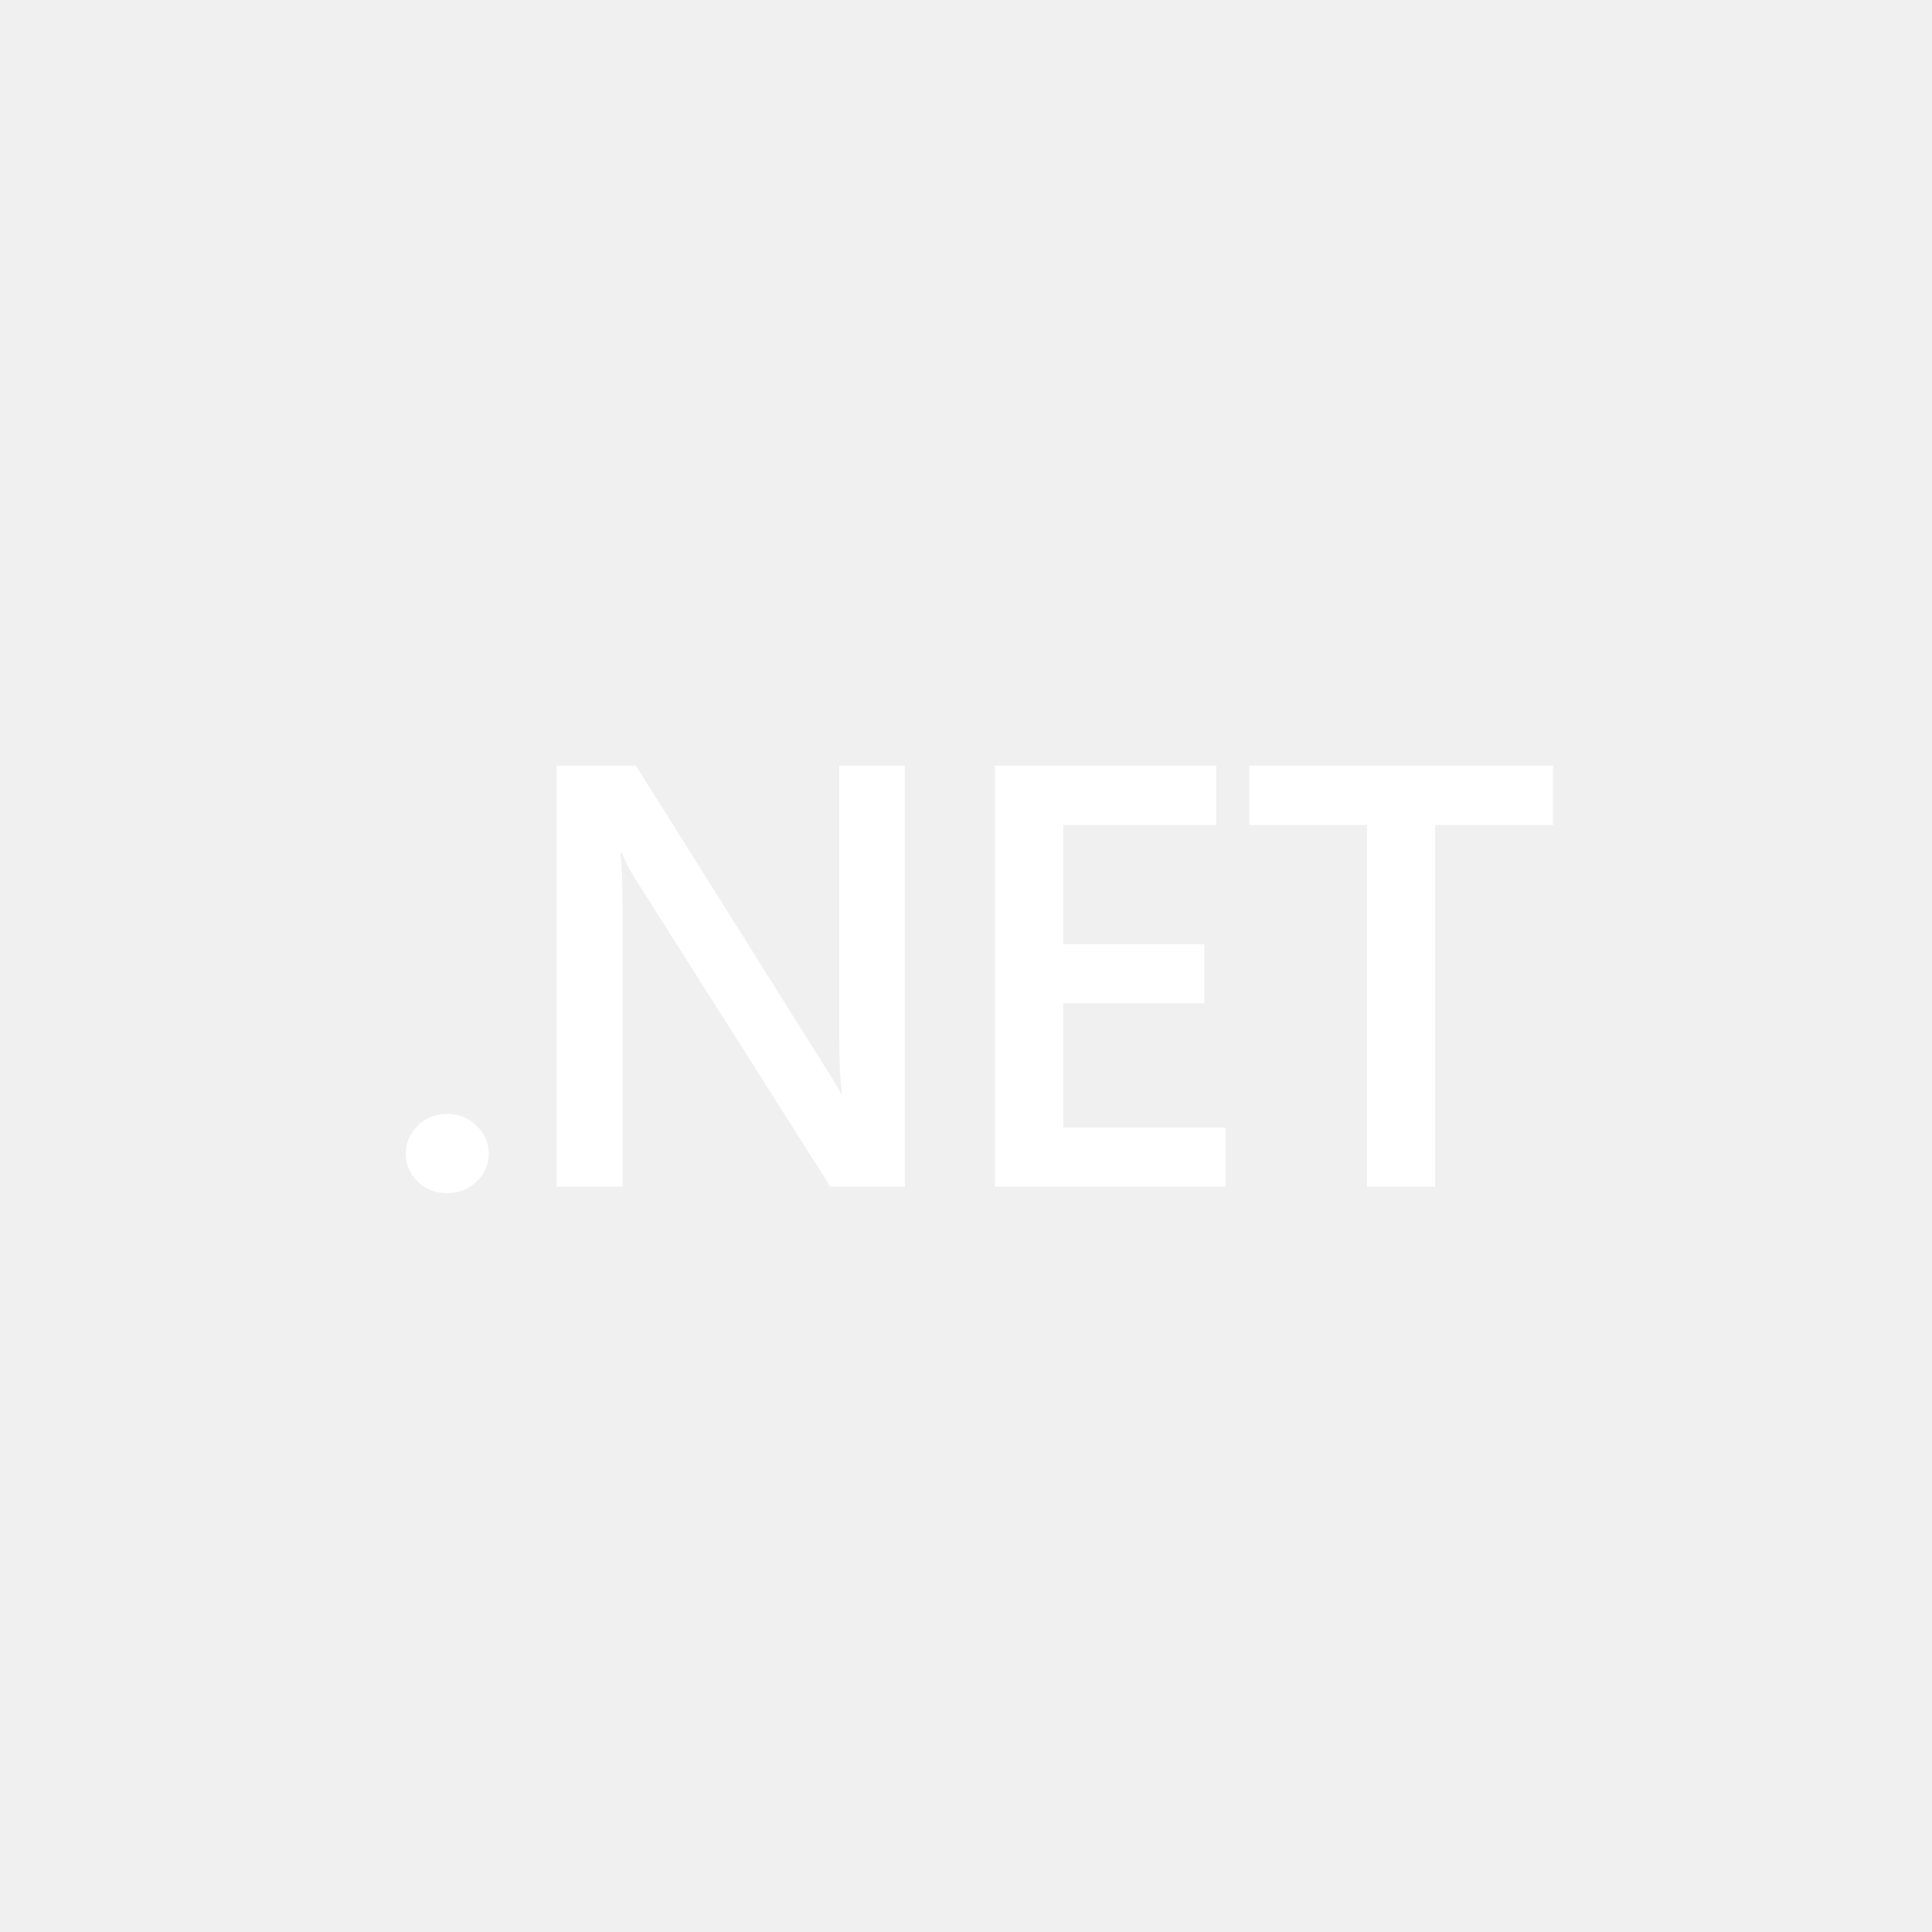
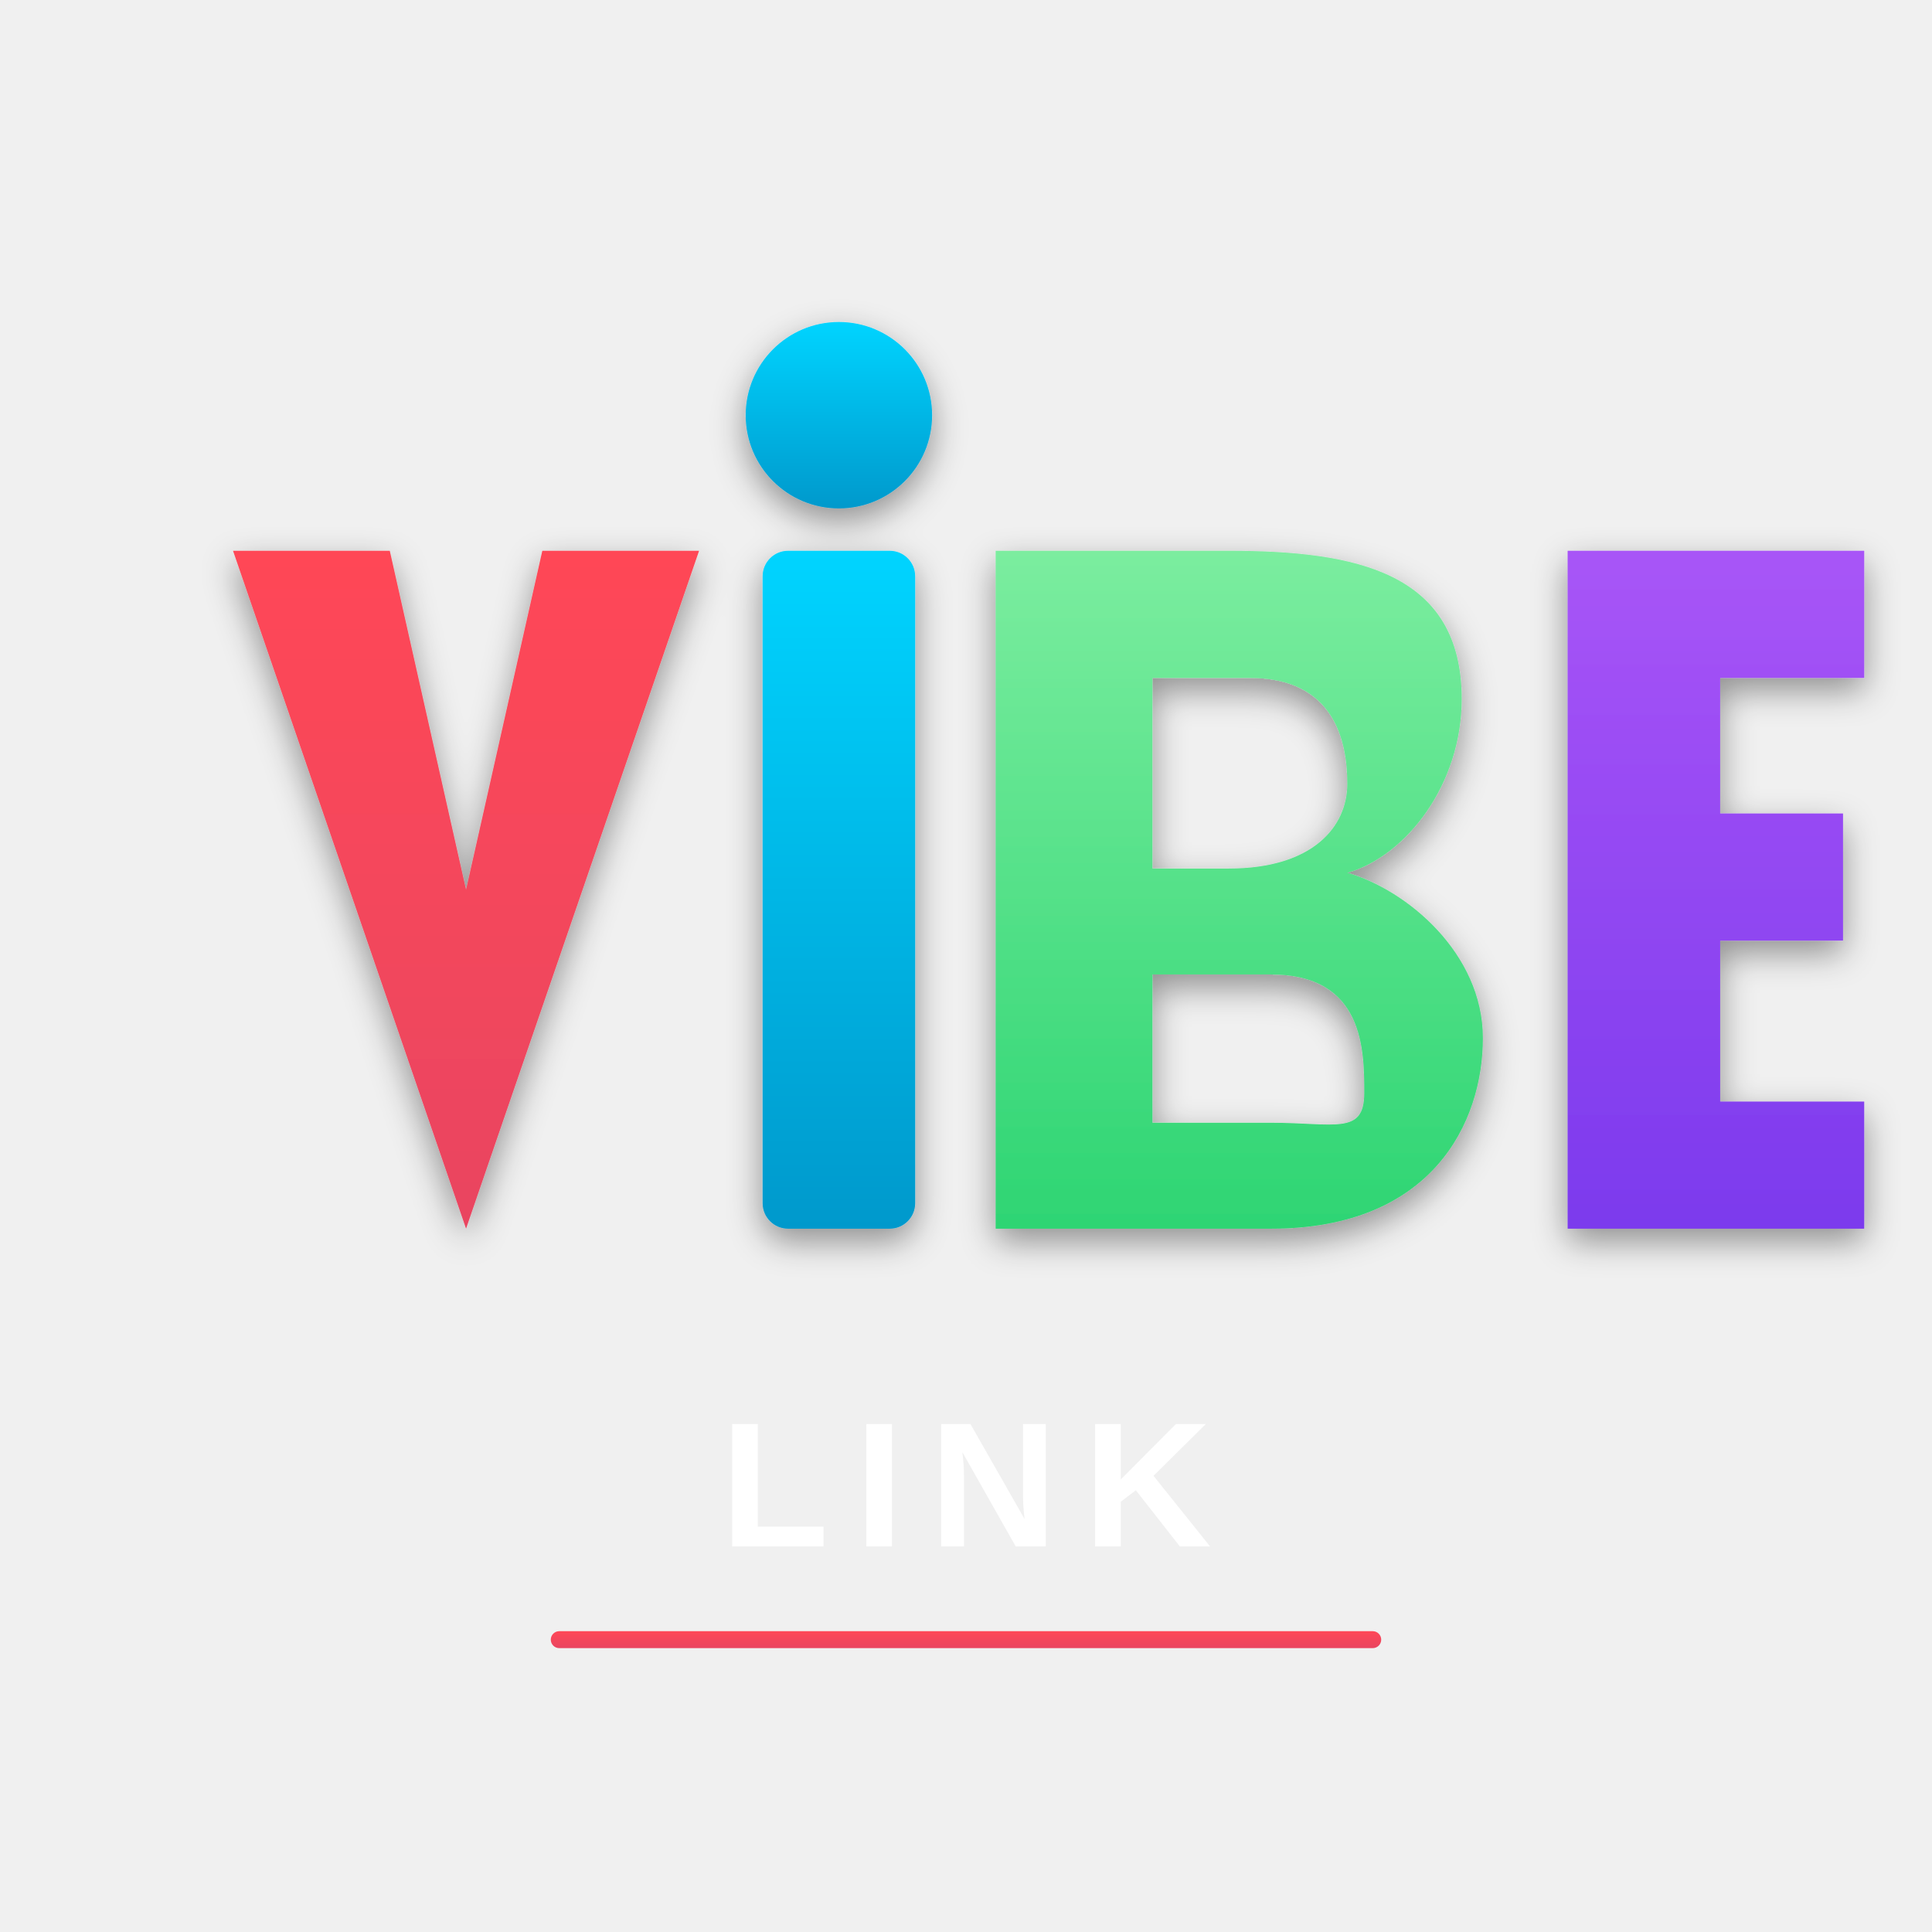
- <svg xmlns="http://www.w3.org/2000/svg" width="456" height="456" viewBox="0 0 456 456" version="1.1" xml:space="preserve" style="fill-rule:evenodd;clip-rule:evenodd;stroke-linejoin:round;stroke-miterlimit:2;">
-   <path d="m 105.5,281.609 c -2.703,0 -5.001,-0.9 -6.893,-2.702 -1.892,-1.848 -2.838,-4.042 -2.838,-6.582 0,-2.587 0.946,-4.804 2.838,-6.652 1.892,-1.848 4.19,-2.772 6.893,-2.772 2.748,0 5.068,0.924 6.96,2.772 1.937,1.848 2.906,4.064 2.906,6.652 0,2.54 -0.968,4.734 -2.906,6.582 -1.892,1.802 -4.212,2.702 -6.96,2.702 z" style="fill:#ffffff;fill-rule:nonzero;stroke-width:0.838" />
-   <path d="M 213.561,280.084 H 195.99 L 149.7,207.054 c -1.171,-1.848 -2.14,-3.765 -2.906,-5.751 h -0.406 c 0.361,2.125 0.541,6.675 0.541,13.65 v 65.132 h -15.543 v -99.36 h 18.719 l 44.737,71.298 c 1.892,2.957 3.109,4.989 3.649,6.098 h 0.27 c -0.45,-2.632 -0.676,-7.09 -0.676,-13.373 v -64.023 h 15.476 z" style="fill:#ffffff;fill-rule:nonzero;stroke-width:0.838" />
-   <path d="m 289.251,280.084 h -54.401 v -99.36 h 52.238 v 13.997 h -36.154 v 28.131 h 33.316 v 13.927 h -33.316 v 29.378 h 38.316 z" style="fill:#ffffff;fill-rule:nonzero;stroke-width:0.838" />
-   <path d="M 366.565,194.721 H 338.722 v 85.363 h -16.084 v -85.363 h -27.775 v -13.997 h 71.701 z" style="fill:#ffffff;fill-rule:nonzero;stroke-width:0.838" />
+ <svg xmlns="http://www.w3.org/2000/svg" width="456" height="456" viewBox="0 0 456 456">
+   <defs>
+     <linearGradient id="vGradient" x1="0%" y1="0%" x2="0%" y2="100%">
+       <stop offset="0%" style="stop-color:#ff4757" />
+       <stop offset="100%" style="stop-color:#e94560" />
+     </linearGradient>
+     <linearGradient id="iGradient" x1="0%" y1="0%" x2="0%" y2="100%">
+       <stop offset="0%" style="stop-color:#00d4ff" />
+       <stop offset="100%" style="stop-color:#0099cc" />
+     </linearGradient>
+     <linearGradient id="bGradient" x1="0%" y1="0%" x2="0%" y2="100%">
+       <stop offset="0%" style="stop-color:#7bed9f" />
+       <stop offset="100%" style="stop-color:#2ed573" />
+     </linearGradient>
+     <linearGradient id="eGradient" x1="0%" y1="0%" x2="0%" y2="100%">
+       <stop offset="0%" style="stop-color:#a855f7" />
+       <stop offset="100%" style="stop-color:#7c3aed" />
+     </linearGradient>
+     <filter id="shadow" x="-20%" y="-20%" width="140%" height="140%">
+       <feDropShadow dx="0" dy="3" stdDeviation="4" flood-color="#000000" flood-opacity="0.4" />
+     </filter>
+   </defs>
+   <g filter="url(#shadow)" transform="translate(0, -20)">
+     <path d="M 55 150 L 110 310 L 165 150 L 128 150 L 110 230 L 92 150 Z" fill="url(#vGradient)" />
+     <rect x="180" y="150" width="36" height="160" rx="6" fill="url(#iGradient)" />
+     <circle cx="198" cy="118" r="22" fill="url(#iGradient)" />
+     <path d="M 235 150 L 235 310 L 300 310               C 338 310 350 285 350 265               C 350 245 332 230 318 226              C 332 222 345 205 345 185               C 345 155 320 150 290 150 Z              M 272 180 L 295 180               C 315 180 318 195 318 205               C 318 215 310 225 290 225 L 272 225 Z              M 272 250 L 300 250               C 322 250 322 268 322 278               C 322 288 315 285 300 285 L 272 285 Z" fill="url(#bGradient)" />
+     <path d="M 370 150 L 370 310 L 440 310 L 440 280 L 406 280               L 406 242 L 435 242 L 435 212 L 406 212               L 406 180 L 440 180 L 440 150 Z" fill="url(#eGradient)" />
+   </g>
+   <text x="228" y="365" font-family="Arial Black, Arial, sans-serif" font-size="42" font-weight="900" fill="#ffffff" text-anchor="middle" letter-spacing="6">LINK</text>
+   <rect x="130" y="385" width="196" height="4" rx="2" fill="url(#vGradient)" />
</svg>
